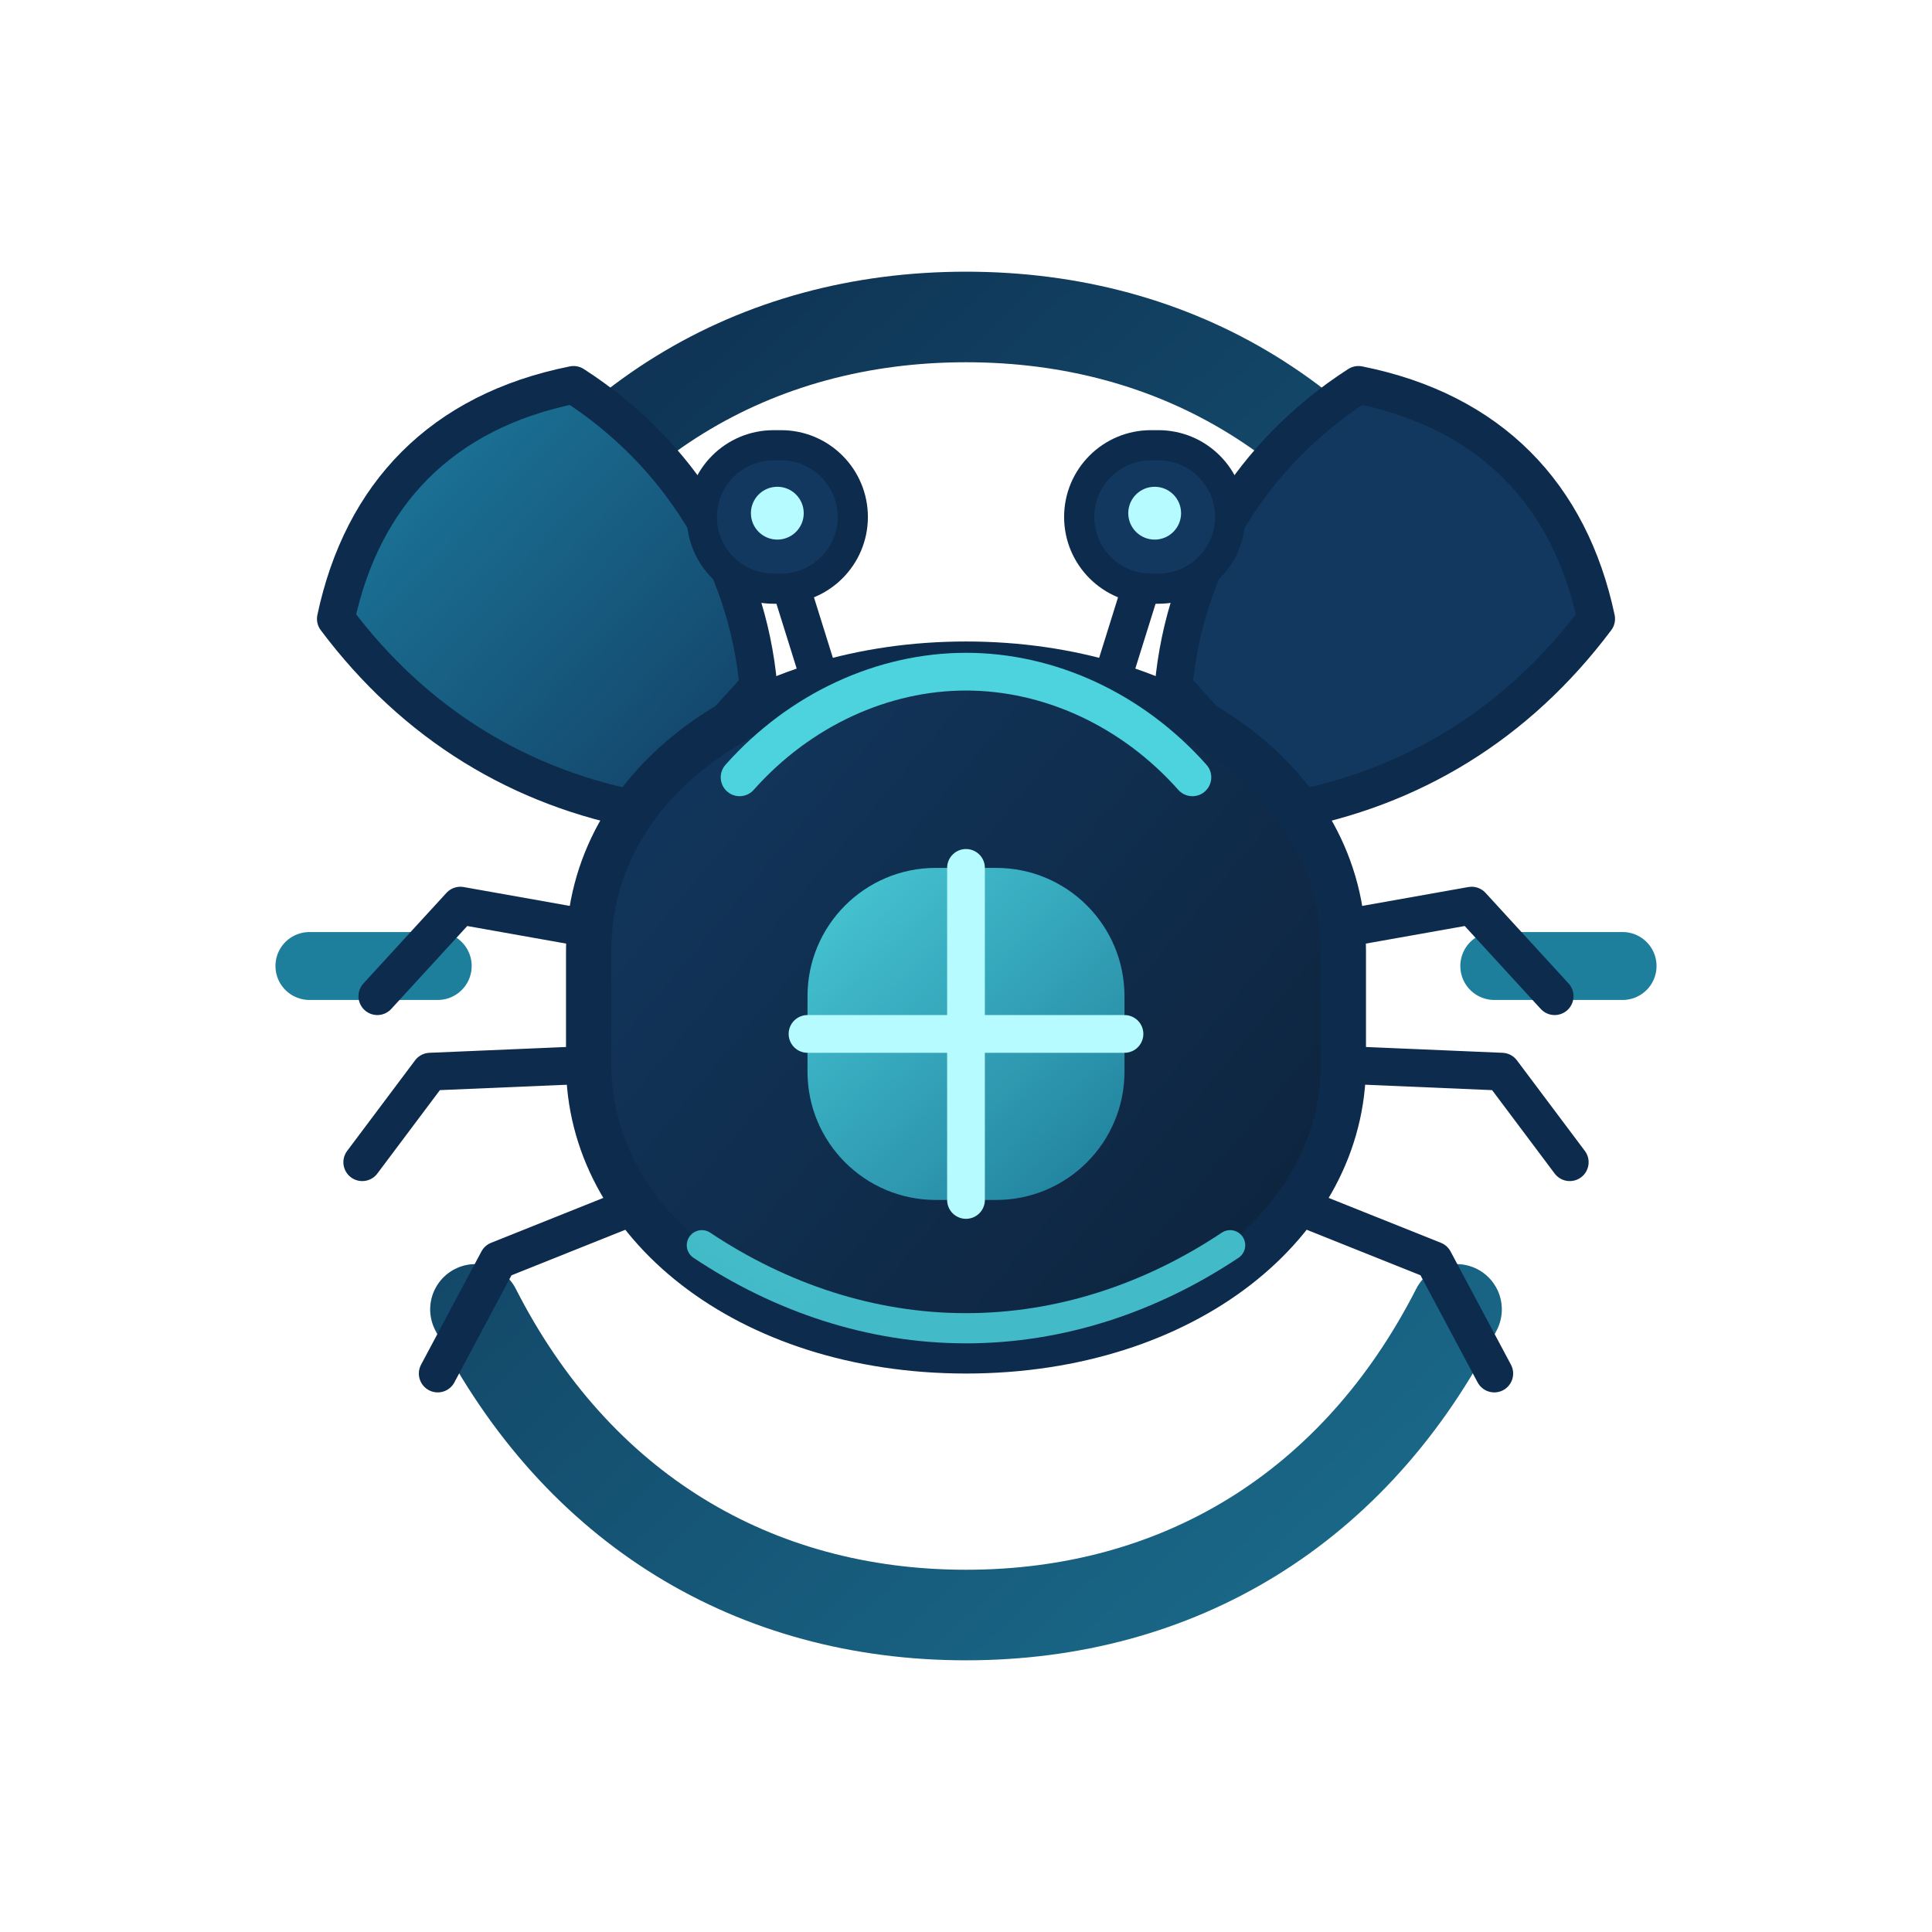
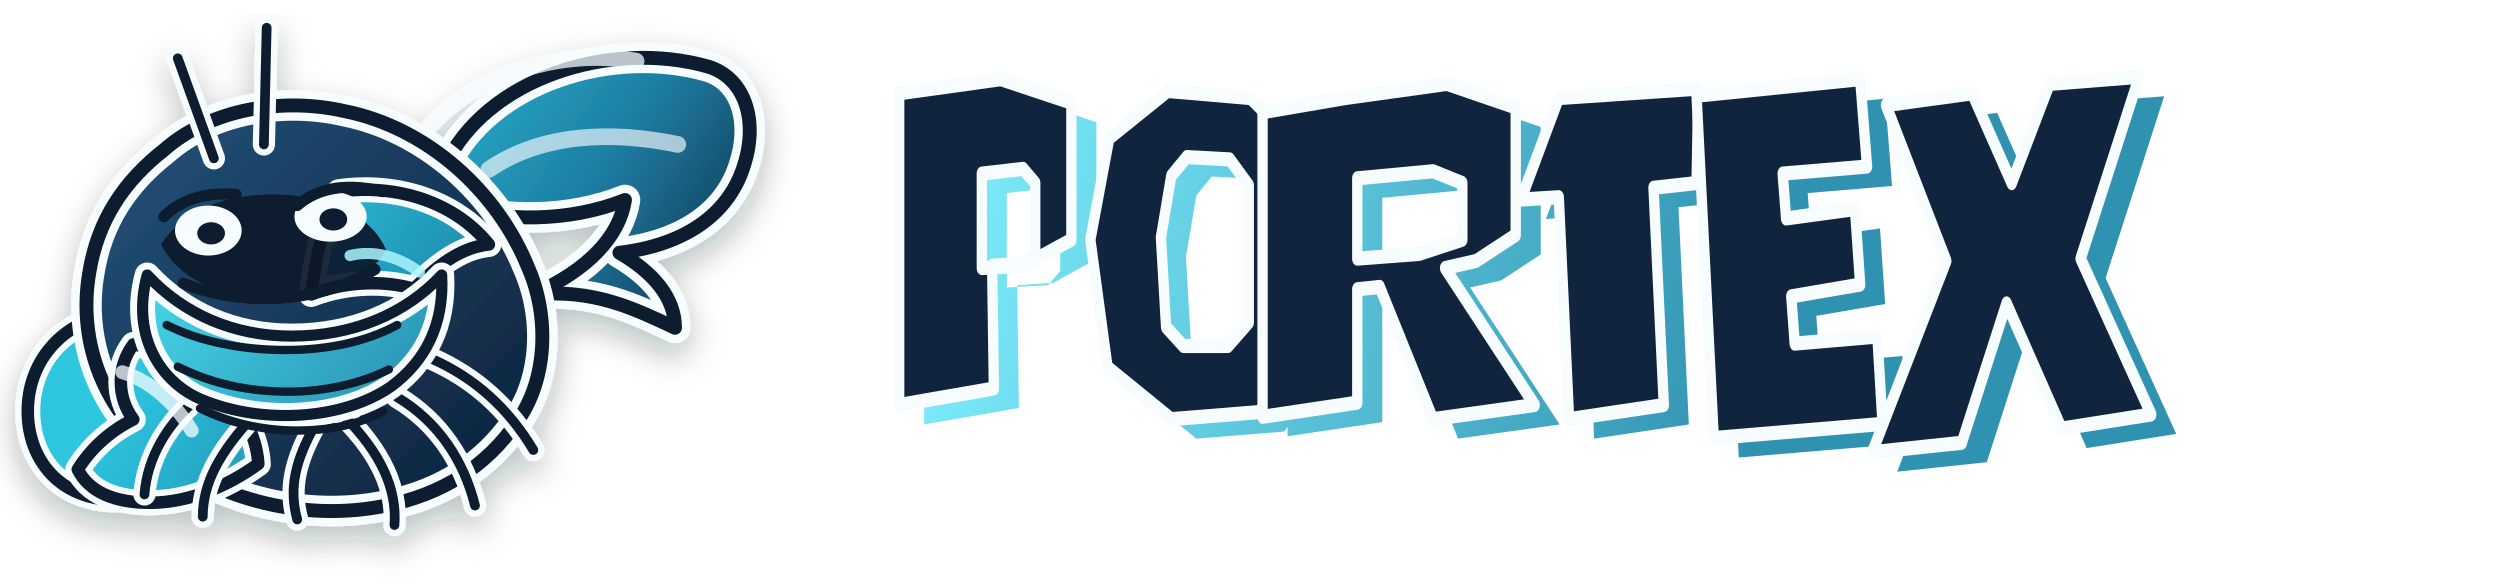
- <svg xmlns="http://www.w3.org/2000/svg" viewBox="0 0 512 512" role="img" aria-labelledby="title desc">
+ <svg xmlns="http://www.w3.org/2000/svg" viewBox="0 0 1800 420" role="img" aria-labelledby="title desc">
  <defs>
-     <linearGradient id="ringGradient" x1="96" y1="84" x2="416" y2="428" gradientUnits="userSpaceOnUse">
-       <stop offset="0" stop-color="#0d2b4c" />
-       <stop offset="1" stop-color="#1b6f8f" />
-     </linearGradient>
-     <linearGradient id="shellGradient" x1="156" y1="184" x2="356" y2="352" gradientUnits="userSpaceOnUse">
-       <stop offset="0" stop-color="#12385f" />
+     <linearGradient id="shellGradient" x1="108" y1="74" x2="382" y2="348" gradientUnits="userSpaceOnUse">
+       <stop offset="0" stop-color="#234f78" />
      <stop offset="1" stop-color="#0d223b" />
    </linearGradient>
-     <linearGradient id="clawGradient" x1="88" y1="102" x2="214" y2="222" gradientUnits="userSpaceOnUse">
-       <stop offset="0" stop-color="#1c7ea0" />
-       <stop offset="1" stop-color="#12385f" />
+     <linearGradient id="clawGradient" x1="252" y1="38" x2="544" y2="236" gradientUnits="userSpaceOnUse">
+       <stop offset="0" stop-color="#2dc6df" />
+       <stop offset="0.55" stop-color="#1d7fa4" />
+       <stop offset="1" stop-color="#12263e" />
    </linearGradient>
-     <linearGradient id="coreGradient" x1="212" y1="226" x2="300" y2="322" gradientUnits="userSpaceOnUse">
-       <stop offset="0" stop-color="#4cd3de" />
-       <stop offset="1" stop-color="#1e7f9d" />
+     <linearGradient id="bellyGradient" x1="128" y1="166" x2="316" y2="332" gradientUnits="userSpaceOnUse">
+       <stop offset="0" stop-color="#47d8ea" />
+       <stop offset="1" stop-color="#2384a7" />
    </linearGradient>
+     <linearGradient id="wordShadow" x1="660" y1="60" x2="1628" y2="350" gradientUnits="userSpaceOnUse">
+       <stop offset="0" stop-color="#73efff" />
+       <stop offset="1" stop-color="#1a86a8" />
+     </linearGradient>
+     <filter id="softGlow" x="-10%" y="-18%" width="130%" height="140%">
+       <feDropShadow dx="0" dy="10" stdDeviation="12" flood-color="#0b1623" flood-opacity="0.28" />
+     </filter>
  </defs>
-   <g fill="none" stroke-linecap="round" stroke-linejoin="round">
-     <path d="M126 165C153 112 200 84 256 84C312 84 359 112 386 165" stroke="url(#ringGradient)" stroke-width="24" />
-     <path d="M386 347C359 400 312 428 256 428C200 428 153 400 126 347" stroke="url(#ringGradient)" stroke-width="24" />
-     <path d="M116 256H82" stroke="#1e7f9d" stroke-width="18" />
-     <path d="M430 256H396" stroke="#1e7f9d" stroke-width="18" />
+   <g filter="url(#softGlow)">
+     <g stroke-linecap="round" stroke-linejoin="round">
+       <path d="M320 120C350 56 440 28 510 48C536 56 546 86 536 118C526 152 496 176 446 182C470 196 486 214 486 236C456 222 428 208 384 212C424 194 446 170 450 144C410 160 362 160 324 148C298 140 274 126 258 106C280 102 302 106 320 120Z" fill="url(#clawGradient)" stroke="#f7fcff" stroke-width="22" />
+       <path d="M320 120C350 56 440 28 510 48C536 56 546 86 536 118C526 152 496 176 446 182C470 196 486 214 486 236C456 222 428 208 384 212C424 194 446 170 450 144C410 160 362 160 324 148C298 140 274 126 258 106C280 102 302 106 320 120Z" fill="none" stroke="#071a2d" stroke-width="10" />
+       <path d="M72 228C42 236 20 262 20 296C20 332 44 360 84 360C112 360 130 348 146 326C132 318 120 302 114 286C100 284 84 274 72 258C66 248 64 238 72 228Z" fill="url(#clawGradient)" stroke="#f7fcff" stroke-width="18" />
+       <path d="M72 228C42 236 20 262 20 296C20 332 44 360 84 360C112 360 130 348 146 326C132 318 120 302 114 286C100 284 84 274 72 258C66 248 64 238 72 228Z" fill="none" stroke="#071a2d" stroke-width="9" />
+       <path d="M118 108C152 78 204 70 248 80C308 92 358 138 380 192C396 228 394 274 372 304C350 336 318 356 278 364C220 376 158 360 114 326C76 296 56 248 64 198C70 158 90 130 118 108Z" fill="url(#shellGradient)" stroke="#f7fcff" stroke-width="22" />
+       <path d="M118 108C152 78 204 70 248 80C308 92 358 138 380 192C396 228 394 274 372 304C350 336 318 356 278 364C220 376 158 360 114 326C76 296 56 248 64 198C70 158 90 130 118 108Z" fill="none" stroke="#071a2d" stroke-width="10" />
+       <path d="M118 252C156 270 184 300 186 334C164 350 136 362 108 362C82 362 64 354 56 338C66 322 80 310 96 302C84 286 84 264 96 248L118 252Z" fill="url(#clawGradient)" stroke="#f7fcff" stroke-width="18" />
+       <path d="M118 252C156 270 184 300 186 334C164 350 136 362 108 362C82 362 64 354 56 338C66 322 80 310 96 302C84 286 84 264 96 248L118 252Z" fill="none" stroke="#071a2d" stroke-width="9" />
+       <path d="M244 138C286 132 328 146 352 176C334 178 318 188 298 208C278 202 250 202 224 212C228 182 234 154 244 138Z" fill="url(#clawGradient)" stroke="#f7fcff" stroke-width="18" />
+       <path d="M244 138C286 132 328 146 352 176C334 178 318 188 298 208C278 202 250 202 224 212C228 182 234 154 244 138Z" fill="none" stroke="#071a2d" stroke-width="9" />
+     </g>
+     <g fill="none" stroke-linecap="round" stroke-linejoin="round">
+       <path d="M146 284C120 304 106 330 104 356" stroke="#f7fcff" stroke-width="16" />
+       <path d="M146 284C120 304 106 330 104 356" stroke="#071a2d" stroke-width="7" />
+       <path d="M182 300C158 326 146 348 146 372" stroke="#f7fcff" stroke-width="16" />
+       <path d="M182 300C158 326 146 348 146 372" stroke="#071a2d" stroke-width="7" />
+       <path d="M228 304C212 332 208 352 214 374" stroke="#f7fcff" stroke-width="16" />
+       <path d="M228 304C212 332 208 352 214 374" stroke="#071a2d" stroke-width="7" />
+       <path d="M248 300C274 326 286 352 284 378" stroke="#f7fcff" stroke-width="16" />
+       <path d="M248 300C274 326 286 352 284 378" stroke="#071a2d" stroke-width="7" />
+       <path d="M286 286C316 304 334 332 342 364" stroke="#f7fcff" stroke-width="16" />
+       <path d="M286 286C316 304 334 332 342 364" stroke="#071a2d" stroke-width="7" />
+       <path d="M310 258C342 272 366 294 384 324" stroke="#f7fcff" stroke-width="16" />
+       <path d="M310 258C342 272 366 294 384 324" stroke="#071a2d" stroke-width="7" />
+       <path d="M154 114L128 42" stroke="#f7fcff" stroke-width="16" />
+       <path d="M154 114L128 42" stroke="#071a2d" stroke-width="7" />
+       <path d="M190 104L192 20" stroke="#f7fcff" stroke-width="16" />
+       <path d="M190 104L192 20" stroke="#071a2d" stroke-width="7" />
+     </g>
+     <path d="M116 176C130 154 158 140 196 140C238 140 268 156 278 180C266 202 234 214 194 214C156 214 128 200 116 176Z" fill="#08192a" opacity="0.92" />
+     <path d="M106 198C132 226 168 242 210 242C254 242 292 226 318 198C320 234 306 260 282 278C248 302 190 306 146 288C116 276 94 242 106 198Z" fill="url(#bellyGradient)" stroke="#f7fcff" stroke-width="18" stroke-linejoin="round" />
+     <path d="M106 198C132 226 168 242 210 242C254 242 292 226 318 198C320 234 306 260 282 278C248 302 190 306 146 288C116 276 94 242 106 198Z" fill="none" stroke="#071a2d" stroke-width="8" stroke-linejoin="round" />
+     <path d="M120 234C144 246 174 252 206 252C236 252 264 246 286 234" fill="none" stroke="#071a2d" stroke-width="6" stroke-linecap="round" />
+     <path d="M128 264C152 276 178 282 208 282C234 282 260 276 280 266" fill="none" stroke="#071a2d" stroke-width="6" stroke-linecap="round" />
+     <path d="M144 294C164 304 188 310 214 310C236 310 258 306 276 296" fill="none" stroke="#071a2d" stroke-width="6" stroke-linecap="round" />
+     <g fill="#f7fcff">
+       <ellipse cx="150" cy="166" rx="24" ry="18" />
+       <ellipse cx="238" cy="156" rx="26" ry="18" />
+     </g>
+     <g fill="#071a2d">
+       <ellipse cx="152" cy="168" rx="10" ry="8" />
+       <ellipse cx="240" cy="158" rx="10" ry="8" />
+     </g>
+     <g fill="none" stroke="#071a2d" stroke-linecap="round">
+       <path d="M118 156C130 144 148 138 170 140" stroke-width="8" />
+       <path d="M214 148C230 134 252 132 276 138" stroke-width="8" />
+       <path d="M132 204C172 220 226 220 270 194" stroke-width="8" />
+       <path d="M310 90C344 54 404 34 458 44" stroke="#f7fcff" stroke-width="12" opacity="0.75" />
+       <path d="M352 122C390 96 440 94 488 104" stroke="#f7fcff" stroke-width="12" opacity="0.65" />
+       <path d="M88 268C108 274 126 290 138 310" stroke="#f7fcff" stroke-width="10" opacity="0.75" />
+       <path d="M252 184C268 180 286 184 302 196" stroke="#aaf6ff" stroke-width="8" opacity="0.85" />
+     </g>
  </g>
-   <g stroke-linecap="round" stroke-linejoin="round">
-     <path d="M171 215C138 209 110 192 89 164C96 131 117 109 152 102C180 120 198 149 201 182C191 193 181 204 171 215Z" fill="url(#clawGradient)" stroke="#0d2b4c" stroke-width="10" />
-     <path d="M341 215C374 209 402 192 423 164C416 131 395 109 360 102C332 120 314 149 311 182C321 193 331 204 341 215Z" fill="url(#clawGradient)" stroke="#0d2b4c" stroke-width="10" />
-     <path d="M182 211C167 225 160 242 160 262" fill="none" stroke="#0d2b4c" stroke-width="10" />
-     <path d="M330 211C345 225 352 242 352 262" fill="none" stroke="#0d2b4c" stroke-width="10" />
+   <g transform="translate(250 20)">
+     <g transform="scale(0.62 0.85)" fill="url(#wordShadow)" opacity="0.9">
+       <path fill-rule="evenodd" d="M670 72L788 60L870 80L870 196L820 216L778 218L780 322L670 336ZM766 140L766 220L814 218L828 206L828 148L814 136Z" />
+       <path fill-rule="evenodd" d="M914 110L982 70L1078 76L1146 126L1148 286L1088 342L986 348L912 304L892 196ZM986 142L1004 126L1054 128L1076 150L1076 266L1052 286L1000 286L980 270L974 194Z" />
+       <path fill-rule="evenodd" d="M1188 76L1306 64L1386 84L1386 192L1340 214L1304 220L1408 336L1290 348L1228 236L1202 238L1202 334L1092 346L1092 88ZM1202 144L1202 212L1274 208L1324 196L1324 148L1290 138Z" />
+       <path d="M1436 76L1598 68L1596 148L1546 152L1558 336L1448 348L1436 160L1392 162Z" />
+       <path d="M1596 74L1786 60L1794 134L1696 140L1700 178L1780 170L1786 234L1706 244L1710 284L1806 278L1812 352L1616 364Z" />
+       <path d="M1816 82L1916 72L1962 148L2006 64L2110 58L2042 212L2124 344L2020 356L1956 250L1904 368L1800 376L1886 214Z" />
+     </g>
  </g>
-   <g fill="none" stroke="#0d2b4c" stroke-width="10" stroke-linecap="round" stroke-linejoin="round">
-     <path d="M167 248L122 240L100 264" />
-     <path d="M161 282L114 284L96 308" />
-     <path d="M172 318L132 334L116 364" />
-     <path d="M345 248L390 240L412 264" />
-     <path d="M351 282L398 284L416 308" />
-     <path d="M340 318L380 334L396 364" />
-   </g>
-   <g>
-     <path d="M156 252C156 207 201 176 256 176C311 176 356 207 356 252V282C356 324 314 358 256 358C198 358 156 324 156 282V252Z" fill="url(#shellGradient)" stroke="#0d2b4c" stroke-width="12" stroke-linejoin="round" />
-     <path d="M196 206C212 188 234 178 256 178C278 178 300 188 316 206" fill="none" stroke="#4cd3de" stroke-width="10" stroke-linecap="round" />
-     <rect x="214" y="230" width="84" height="88" rx="34" fill="url(#coreGradient)" opacity="0.95" />
-     <path d="M214 274H298" fill="none" stroke="#b5fbff" stroke-width="10" stroke-linecap="round" />
-     <path d="M256 230V318" fill="none" stroke="#b5fbff" stroke-width="10" stroke-linecap="round" />
-     <path d="M186 330C207 344 231 352 256 352C281 352 305 344 326 330" fill="none" stroke="#4cd3de" stroke-width="8" stroke-linecap="round" opacity="0.85" />
-   </g>
-   <g stroke="#0d2b4c" stroke-width="10" stroke-linecap="round">
-     <path d="M216 176L206 144" />
-     <path d="M296 176L306 144" />
-   </g>
-   <g>
-     <rect x="186" y="118" width="40" height="38" rx="19" fill="#12385f" stroke="#0d2b4c" stroke-width="8" />
-     <rect x="286" y="118" width="40" height="38" rx="19" fill="#12385f" stroke="#0d2b4c" stroke-width="8" />
-     <circle cx="206" cy="136" r="7" fill="#b5fbff" />
-     <circle cx="306" cy="136" r="7" fill="#b5fbff" />
+   <g transform="translate(232 6)">
+     <g transform="scale(0.62 0.85)" fill="#10253d" stroke="#f7fcff" stroke-linejoin="round" stroke-width="12">
+       <path fill-rule="evenodd" d="M670 72L788 60L870 80L870 196L820 216L778 218L780 322L670 336ZM766 140L766 220L814 218L828 206L828 148L814 136Z" />
+       <path fill-rule="evenodd" d="M914 110L982 70L1078 76L1146 126L1148 286L1088 342L986 348L912 304L892 196ZM986 142L1004 126L1054 128L1076 150L1076 266L1052 286L1000 286L980 270L974 194Z" />
+       <path fill-rule="evenodd" d="M1188 76L1306 64L1386 84L1386 192L1340 214L1304 220L1408 336L1290 348L1228 236L1202 238L1202 334L1092 346L1092 88ZM1202 144L1202 212L1274 208L1324 196L1324 148L1290 138Z" />
+       <path d="M1436 76L1598 68L1596 148L1546 152L1558 336L1448 348L1436 160L1392 162Z" />
+       <path d="M1596 74L1786 60L1794 134L1696 140L1700 178L1780 170L1786 234L1706 244L1710 284L1806 278L1812 352L1616 364Z" />
+       <path d="M1816 82L1916 72L1962 148L2006 64L2110 58L2042 212L2124 344L2020 356L1956 250L1904 368L1800 376L1886 214Z" />
+     </g>
  </g>
</svg>
